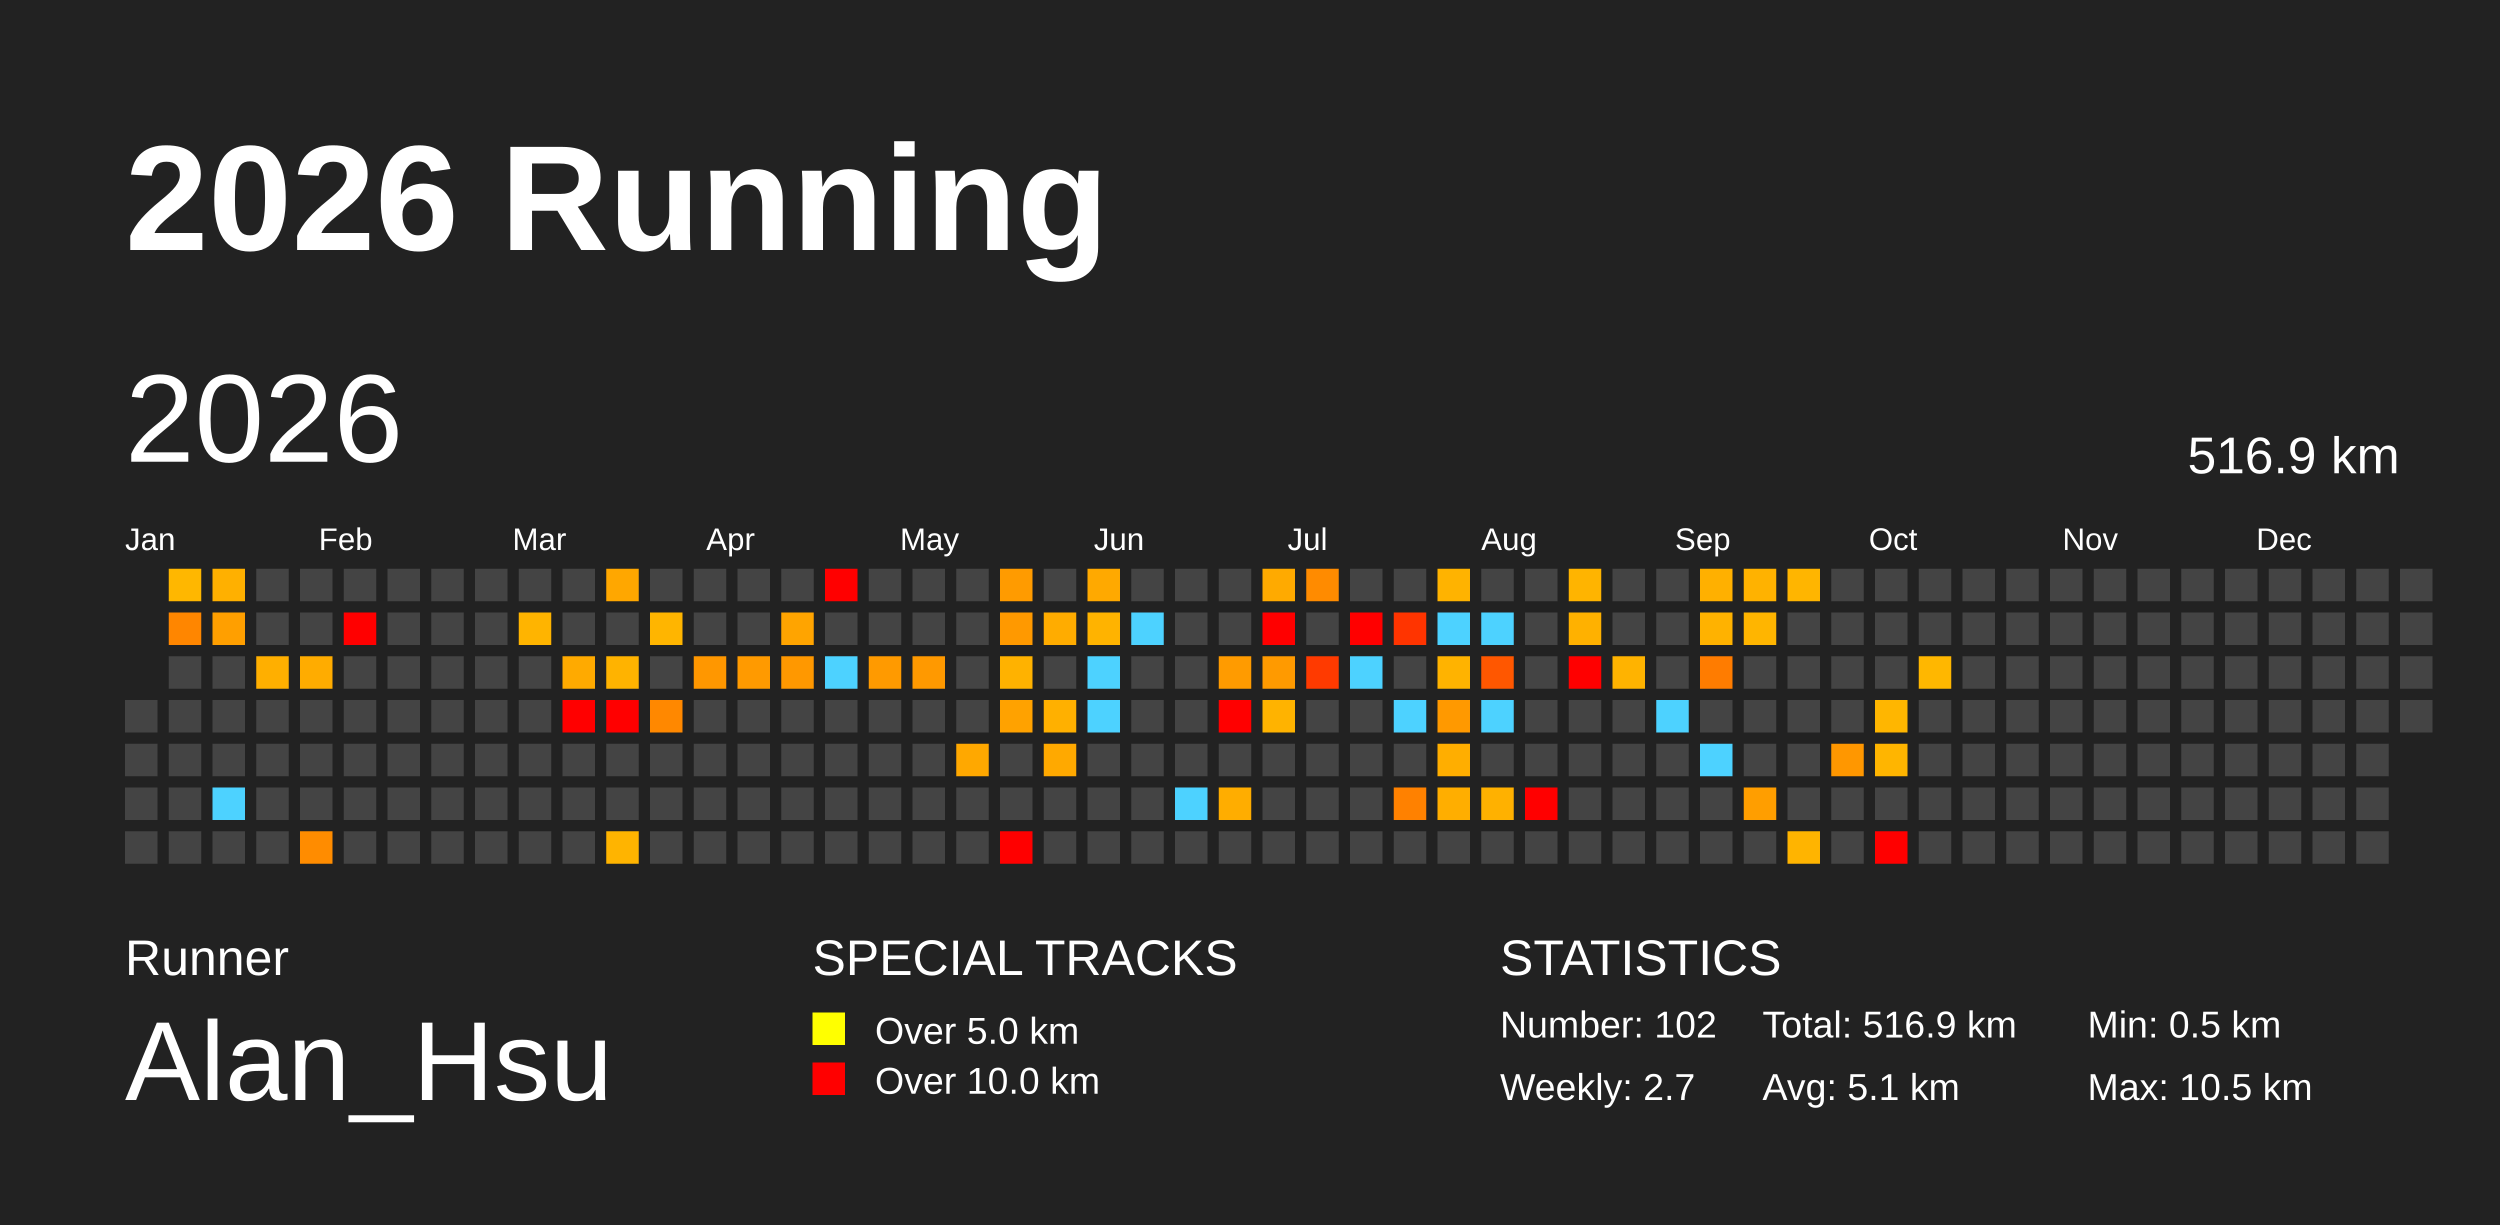
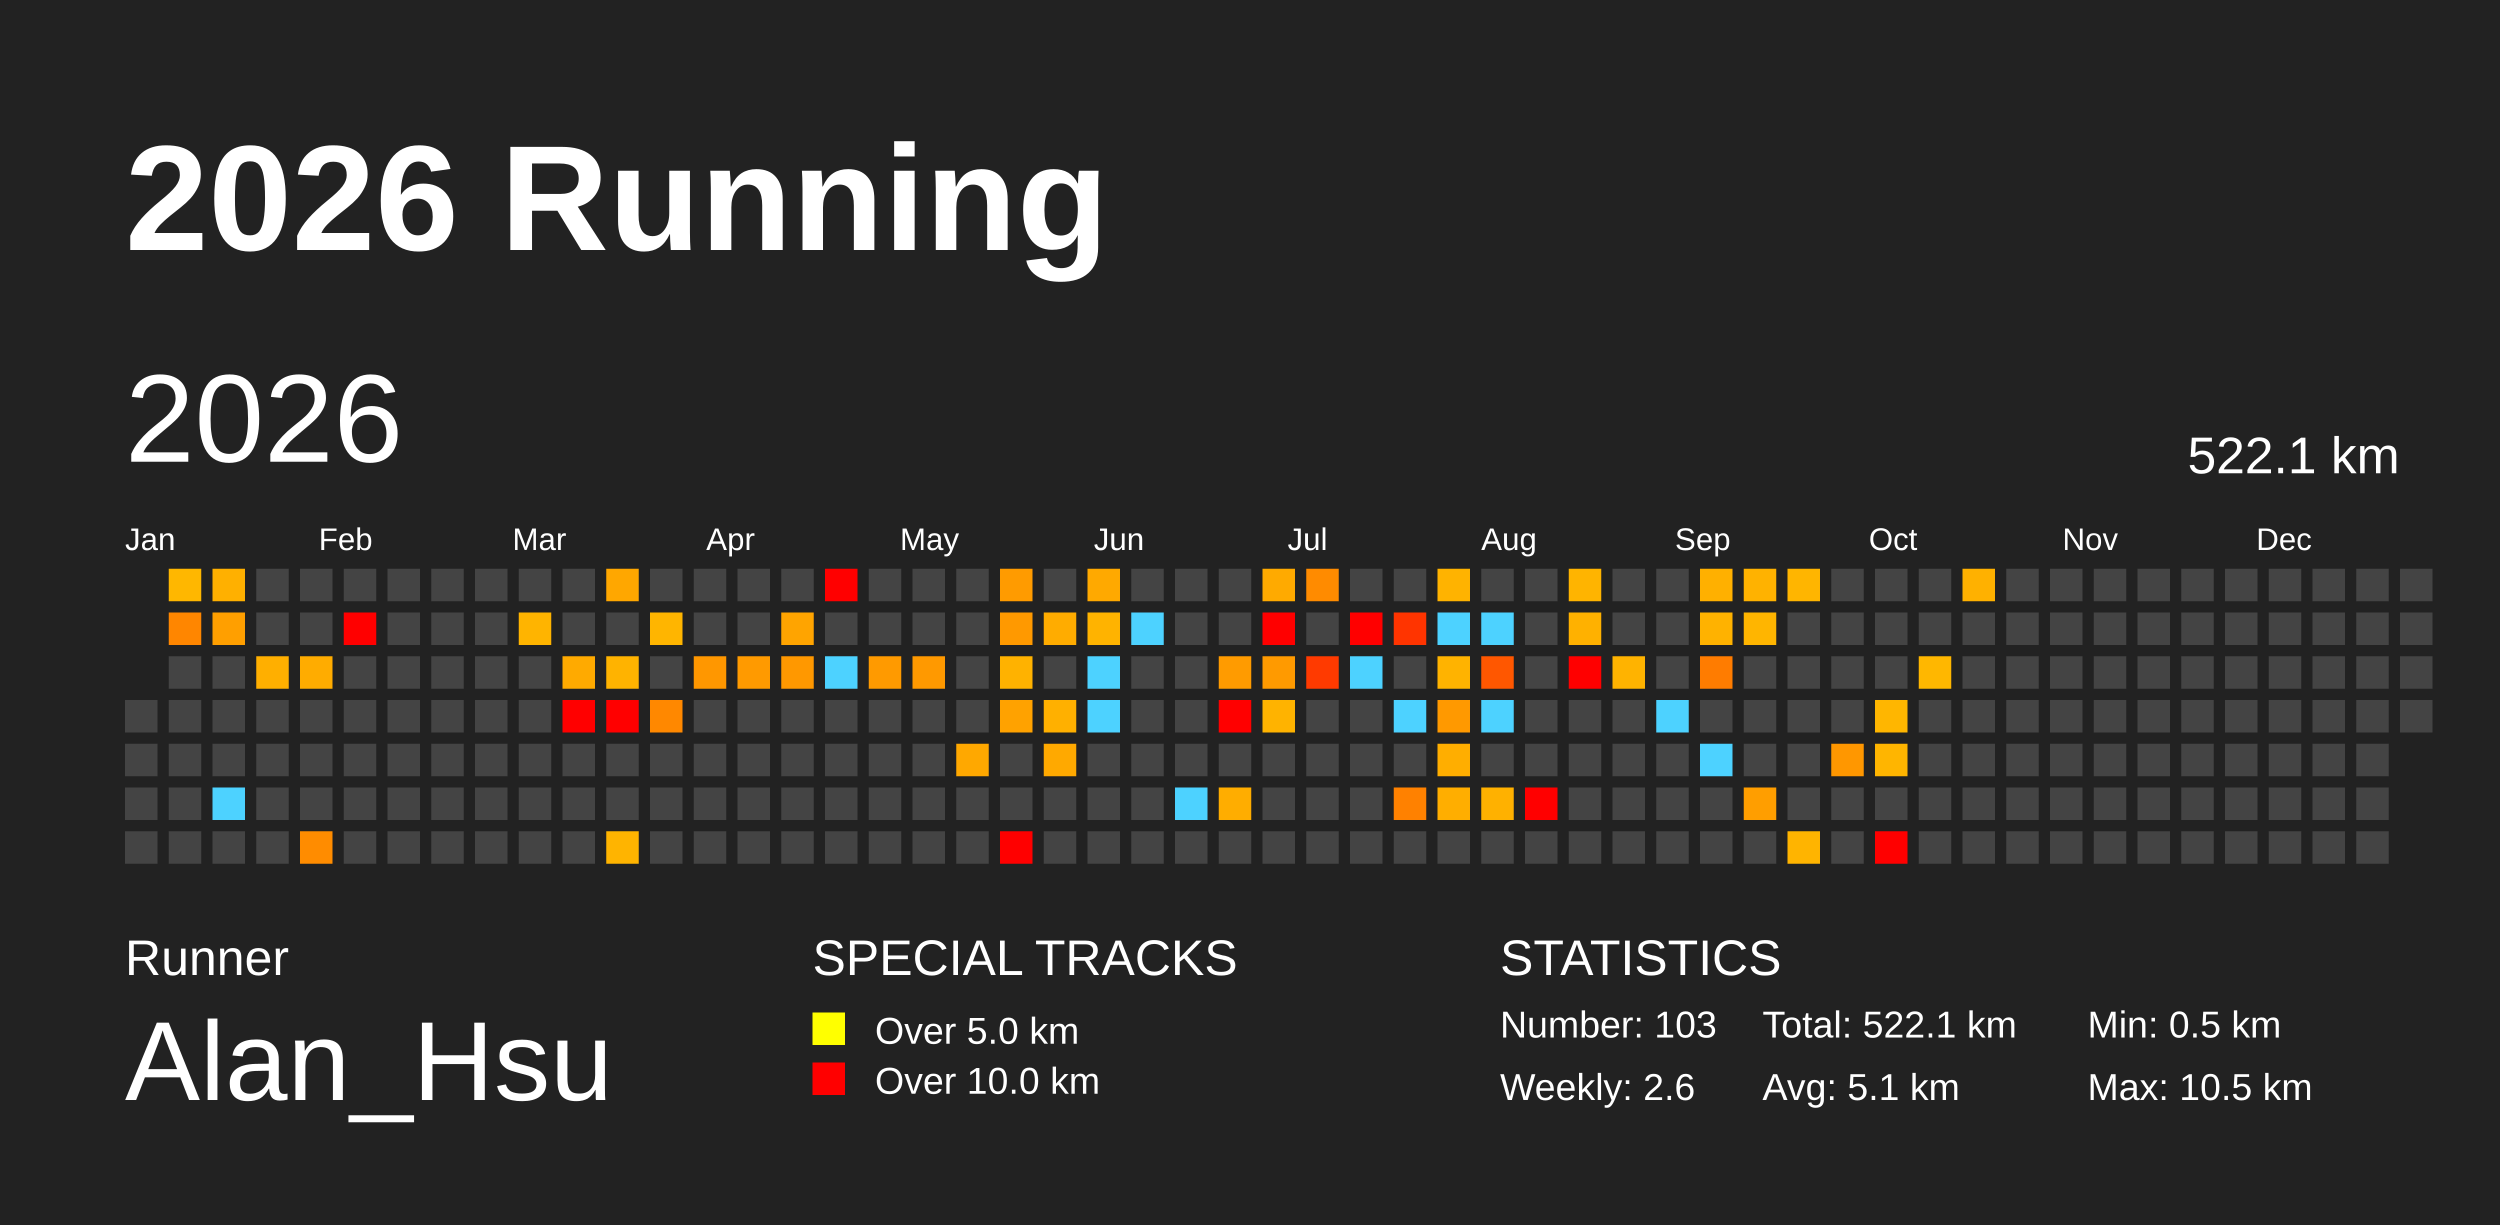
<svg xmlns="http://www.w3.org/2000/svg" baseProfile="full" height="98mm" version="1.1" viewBox="0,0,200,98" width="200mm">
  <defs />
  <rect fill="#222222" height="98" width="200" x="0" y="0" />
  <text fill="#FFFFFF" style="font-size:12px; font-family:Arial; font-weight:bold;" x="10" y="20">2026 Running</text>
  <text fill="#FFFFFF" style="font-size:4px; font-family:Arial" x="10" y="78">Runner</text>
  <text fill="#FFFFFF" style="font-size:9px; font-family:Arial" x="10" y="88">Alan_Hsu</text>
  <text fill="#FFFFFF" style="font-size:4px; font-family:Arial" x="65" y="78">SPECIAL TRACKS</text>
  <rect fill="yellow" height="2.6" width="2.6" x="65" y="81" />
  <text fill="#FFFFFF" style="font-size:3px; font-family:Arial" x="70" y="83.5">Over 5.0 km</text>
  <rect fill="red" height="2.6" width="2.6" x="65" y="85" />
  <text fill="#FFFFFF" style="font-size:3px; font-family:Arial" x="70" y="87.5">Over 10.0 km</text>
  <text fill="#FFFFFF" style="font-size:4px; font-family:Arial" x="120" y="78">STATISTICS</text>
-   <text fill="#FFFFFF" style="font-size:3px; font-family:Arial" x="120" y="83">Number: 102</text>
-   <text fill="#FFFFFF" style="font-size:3px; font-family:Arial" x="120" y="88">Weekly: 2.7</text>
-   <text fill="#FFFFFF" style="font-size:3px; font-family:Arial" x="141" y="83">Total: 516.9 km</text>
+   <text fill="#FFFFFF" style="font-size:3px; font-family:Arial" x="120" y="83">Number: 103</text>
+   <text fill="#FFFFFF" style="font-size:3px; font-family:Arial" x="120" y="88">Weekly: 2.6</text>
+   <text fill="#FFFFFF" style="font-size:3px; font-family:Arial" x="141" y="83">Total: 522.1 km</text>
  <text fill="#FFFFFF" style="font-size:3px; font-family:Arial" x="141" y="88">Avg: 5.1 km</text>
  <text fill="#FFFFFF" style="font-size:3px; font-family:Arial" x="167" y="83">Min: 0.5 km</text>
  <text fill="#FFFFFF" style="font-size:3px; font-family:Arial" x="167" y="88">Max: 10.5 km</text>
  <text dominant-baseline="hanging" fill="#FFFFFF" style="font-size:10.0px; font-family:Arial;" x="10" y="30">2026</text>
-   <text dominant-baseline="hanging" fill="#FFFFFF" style="font-size:4.125px; font-family:Arial;" x="175" y="35">516.9 km</text>
+   <text dominant-baseline="hanging" fill="#FFFFFF" style="font-size:4.125px; font-family:Arial;" x="175" y="35">522.1 km</text>
  <text fill="#FFFFFF" style="font-size:2.5px; font-family:Arial" x="10.0" y="44">Jan</text>
  <text fill="#FFFFFF" style="font-size:2.5px; font-family:Arial" x="25.5" y="44">Feb</text>
  <text fill="#FFFFFF" style="font-size:2.5px; font-family:Arial" x="41.0" y="44">Mar</text>
  <text fill="#FFFFFF" style="font-size:2.5px; font-family:Arial" x="56.5" y="44">Apr</text>
  <text fill="#FFFFFF" style="font-size:2.5px; font-family:Arial" x="72.0" y="44">May</text>
  <text fill="#FFFFFF" style="font-size:2.5px; font-family:Arial" x="87.5" y="44">Jun</text>
  <text fill="#FFFFFF" style="font-size:2.5px; font-family:Arial" x="103.0" y="44">Jul</text>
  <text fill="#FFFFFF" style="font-size:2.5px; font-family:Arial" x="118.5" y="44">Aug</text>
  <text fill="#FFFFFF" style="font-size:2.5px; font-family:Arial" x="134.0" y="44">Sep</text>
  <text fill="#FFFFFF" style="font-size:2.5px; font-family:Arial" x="149.5" y="44">Oct</text>
  <text fill="#FFFFFF" style="font-size:2.5px; font-family:Arial" x="165.0" y="44">Nov</text>
  <text fill="#FFFFFF" style="font-size:2.5px; font-family:Arial" x="180.5" y="44">Dec</text>
  <rect fill="#444444" height="2.6" width="2.6" x="10.0" y="56.0" />
  <rect fill="#444444" height="2.6" width="2.6" x="10.0" y="59.5" />
  <rect fill="#444444" height="2.6" width="2.6" x="10.0" y="63.0" />
  <rect fill="#444444" height="2.6" width="2.6" x="10.0" y="66.5" />
  <rect fill="#ffb700" height="2.6" width="2.6" x="13.5" y="45.5" />
  <rect fill="#ff8600" height="2.6" width="2.6" x="13.5" y="49.0" />
  <rect fill="#444444" height="2.6" width="2.6" x="13.5" y="52.5" />
  <rect fill="#444444" height="2.6" width="2.6" x="13.5" y="56.0" />
  <rect fill="#444444" height="2.6" width="2.6" x="13.5" y="59.5" />
  <rect fill="#444444" height="2.6" width="2.6" x="13.5" y="63.0" />
  <rect fill="#444444" height="2.6" width="2.6" x="13.5" y="66.5" />
  <rect fill="#ffb000" height="2.6" width="2.6" x="17.0" y="45.5" />
  <rect fill="#ff9f00" height="2.6" width="2.6" x="17.0" y="49.0" />
  <rect fill="#444444" height="2.6" width="2.6" x="17.0" y="52.5" />
  <rect fill="#444444" height="2.6" width="2.6" x="17.0" y="56.0" />
  <rect fill="#444444" height="2.6" width="2.6" x="17.0" y="59.5" />
  <rect fill="#4dd2ff" height="2.6" width="2.6" x="17.0" y="63.0" />
  <rect fill="#444444" height="2.6" width="2.6" x="17.0" y="66.5" />
  <rect fill="#444444" height="2.6" width="2.6" x="20.5" y="45.5" />
  <rect fill="#444444" height="2.6" width="2.6" x="20.5" y="49.0" />
  <rect fill="#ffaf00" height="2.6" width="2.6" x="20.5" y="52.5" />
  <rect fill="#444444" height="2.6" width="2.6" x="20.5" y="56.0" />
  <rect fill="#444444" height="2.6" width="2.6" x="20.5" y="59.5" />
  <rect fill="#444444" height="2.6" width="2.6" x="20.5" y="63.0" />
  <rect fill="#444444" height="2.6" width="2.6" x="20.5" y="66.5" />
  <rect fill="#444444" height="2.6" width="2.6" x="24.0" y="45.5" />
  <rect fill="#444444" height="2.6" width="2.6" x="24.0" y="49.0" />
  <rect fill="#ffac00" height="2.6" width="2.6" x="24.0" y="52.5" />
  <rect fill="#444444" height="2.6" width="2.6" x="24.0" y="56.0" />
  <rect fill="#444444" height="2.6" width="2.6" x="24.0" y="59.5" />
  <rect fill="#444444" height="2.6" width="2.6" x="24.0" y="63.0" />
  <rect fill="#ff8c00" height="2.6" width="2.6" x="24.0" y="66.5" />
  <rect fill="#444444" height="2.6" width="2.6" x="27.5" y="45.5" />
  <rect fill="red" height="2.6" width="2.6" x="27.5" y="49.0" />
  <rect fill="#444444" height="2.6" width="2.6" x="27.5" y="52.5" />
  <rect fill="#444444" height="2.6" width="2.6" x="27.5" y="56.0" />
  <rect fill="#444444" height="2.6" width="2.6" x="27.5" y="59.5" />
  <rect fill="#444444" height="2.6" width="2.6" x="27.5" y="63.0" />
  <rect fill="#444444" height="2.6" width="2.6" x="27.5" y="66.5" />
  <rect fill="#444444" height="2.6" width="2.6" x="31.0" y="45.5" />
  <rect fill="#444444" height="2.6" width="2.6" x="31.0" y="49.0" />
  <rect fill="#444444" height="2.6" width="2.6" x="31.0" y="52.5" />
  <rect fill="#444444" height="2.6" width="2.6" x="31.0" y="56.0" />
  <rect fill="#444444" height="2.6" width="2.6" x="31.0" y="59.5" />
  <rect fill="#444444" height="2.6" width="2.6" x="31.0" y="63.0" />
  <rect fill="#444444" height="2.6" width="2.6" x="31.0" y="66.5" />
  <rect fill="#444444" height="2.6" width="2.6" x="34.5" y="45.5" />
  <rect fill="#444444" height="2.6" width="2.6" x="34.5" y="49.0" />
  <rect fill="#444444" height="2.6" width="2.6" x="34.5" y="52.5" />
  <rect fill="#444444" height="2.6" width="2.6" x="34.5" y="56.0" />
  <rect fill="#444444" height="2.6" width="2.6" x="34.5" y="59.5" />
  <rect fill="#444444" height="2.6" width="2.6" x="34.5" y="63.0" />
  <rect fill="#444444" height="2.6" width="2.6" x="34.5" y="66.5" />
  <rect fill="#444444" height="2.6" width="2.6" x="38.0" y="45.5" />
  <rect fill="#444444" height="2.6" width="2.6" x="38.0" y="49.0" />
  <rect fill="#444444" height="2.6" width="2.6" x="38.0" y="52.5" />
  <rect fill="#444444" height="2.6" width="2.6" x="38.0" y="56.0" />
  <rect fill="#444444" height="2.6" width="2.6" x="38.0" y="59.5" />
  <rect fill="#444444" height="2.6" width="2.6" x="38.0" y="63.0" />
  <rect fill="#444444" height="2.6" width="2.6" x="38.0" y="66.5" />
  <rect fill="#444444" height="2.6" width="2.6" x="41.5" y="45.5" />
  <rect fill="#ffb400" height="2.6" width="2.6" x="41.5" y="49.0" />
  <rect fill="#444444" height="2.6" width="2.6" x="41.5" y="52.5" />
  <rect fill="#444444" height="2.6" width="2.6" x="41.5" y="56.0" />
  <rect fill="#444444" height="2.6" width="2.6" x="41.5" y="59.5" />
  <rect fill="#444444" height="2.6" width="2.6" x="41.5" y="63.0" />
  <rect fill="#444444" height="2.6" width="2.6" x="41.5" y="66.5" />
  <rect fill="#444444" height="2.6" width="2.6" x="45.0" y="45.5" />
  <rect fill="#444444" height="2.6" width="2.6" x="45.0" y="49.0" />
  <rect fill="#ffaa00" height="2.6" width="2.6" x="45.0" y="52.5" />
  <rect fill="red" height="2.6" width="2.6" x="45.0" y="56.0" />
  <rect fill="#444444" height="2.6" width="2.6" x="45.0" y="59.5" />
  <rect fill="#444444" height="2.6" width="2.6" x="45.0" y="63.0" />
  <rect fill="#444444" height="2.6" width="2.6" x="45.0" y="66.5" />
  <rect fill="#ffa700" height="2.6" width="2.6" x="48.5" y="45.5" />
  <rect fill="#444444" height="2.6" width="2.6" x="48.5" y="49.0" />
  <rect fill="#ffb300" height="2.6" width="2.6" x="48.5" y="52.5" />
  <rect fill="red" height="2.6" width="2.6" x="48.5" y="56.0" />
  <rect fill="#444444" height="2.6" width="2.6" x="48.5" y="59.5" />
  <rect fill="#444444" height="2.6" width="2.6" x="48.5" y="63.0" />
  <rect fill="#ffb400" height="2.6" width="2.6" x="48.5" y="66.5" />
  <rect fill="#444444" height="2.6" width="2.6" x="52.0" y="45.5" />
  <rect fill="#ffb500" height="2.6" width="2.6" x="52.0" y="49.0" />
  <rect fill="#444444" height="2.6" width="2.6" x="52.0" y="52.5" />
  <rect fill="#ff8800" height="2.6" width="2.6" x="52.0" y="56.0" />
  <rect fill="#444444" height="2.6" width="2.6" x="52.0" y="59.5" />
  <rect fill="#444444" height="2.6" width="2.6" x="52.0" y="63.0" />
  <rect fill="#444444" height="2.6" width="2.6" x="52.0" y="66.5" />
  <rect fill="#444444" height="2.6" width="2.6" x="55.5" y="45.5" />
  <rect fill="#444444" height="2.6" width="2.6" x="55.5" y="49.0" />
  <rect fill="#ff9700" height="2.6" width="2.6" x="55.5" y="52.5" />
  <rect fill="#444444" height="2.6" width="2.6" x="55.5" y="56.0" />
  <rect fill="#444444" height="2.6" width="2.6" x="55.5" y="59.5" />
  <rect fill="#444444" height="2.6" width="2.6" x="55.5" y="63.0" />
  <rect fill="#444444" height="2.6" width="2.6" x="55.5" y="66.5" />
  <rect fill="#444444" height="2.6" width="2.6" x="59.0" y="45.5" />
  <rect fill="#444444" height="2.6" width="2.6" x="59.0" y="49.0" />
  <rect fill="#ff9a00" height="2.6" width="2.6" x="59.0" y="52.5" />
  <rect fill="#444444" height="2.6" width="2.6" x="59.0" y="56.0" />
  <rect fill="#444444" height="2.6" width="2.6" x="59.0" y="59.5" />
  <rect fill="#444444" height="2.6" width="2.6" x="59.0" y="63.0" />
  <rect fill="#444444" height="2.6" width="2.6" x="59.0" y="66.5" />
  <rect fill="#444444" height="2.6" width="2.6" x="62.5" y="45.5" />
  <rect fill="#ffa400" height="2.6" width="2.6" x="62.5" y="49.0" />
  <rect fill="#ff9800" height="2.6" width="2.6" x="62.5" y="52.5" />
  <rect fill="#444444" height="2.6" width="2.6" x="62.5" y="56.0" />
  <rect fill="#444444" height="2.6" width="2.6" x="62.5" y="59.5" />
  <rect fill="#444444" height="2.6" width="2.6" x="62.5" y="63.0" />
  <rect fill="#444444" height="2.6" width="2.6" x="62.5" y="66.5" />
  <rect fill="red" height="2.6" width="2.6" x="66.0" y="45.5" />
  <rect fill="#444444" height="2.6" width="2.6" x="66.0" y="49.0" />
  <rect fill="#4dd2ff" height="2.6" width="2.6" x="66.0" y="52.5" />
  <rect fill="#444444" height="2.6" width="2.6" x="66.0" y="56.0" />
  <rect fill="#444444" height="2.6" width="2.6" x="66.0" y="59.5" />
  <rect fill="#444444" height="2.6" width="2.6" x="66.0" y="63.0" />
  <rect fill="#444444" height="2.6" width="2.6" x="66.0" y="66.5" />
  <rect fill="#444444" height="2.6" width="2.6" x="69.5" y="45.5" />
  <rect fill="#444444" height="2.6" width="2.6" x="69.5" y="49.0" />
  <rect fill="#ff9a00" height="2.6" width="2.6" x="69.5" y="52.5" />
  <rect fill="#444444" height="2.6" width="2.6" x="69.5" y="56.0" />
  <rect fill="#444444" height="2.6" width="2.6" x="69.5" y="59.5" />
  <rect fill="#444444" height="2.6" width="2.6" x="69.5" y="63.0" />
  <rect fill="#444444" height="2.6" width="2.6" x="69.5" y="66.5" />
  <rect fill="#444444" height="2.6" width="2.6" x="73.0" y="45.5" />
  <rect fill="#444444" height="2.6" width="2.6" x="73.0" y="49.0" />
  <rect fill="#ff9900" height="2.6" width="2.6" x="73.0" y="52.5" />
  <rect fill="#444444" height="2.6" width="2.6" x="73.0" y="56.0" />
  <rect fill="#444444" height="2.6" width="2.6" x="73.0" y="59.5" />
  <rect fill="#444444" height="2.6" width="2.6" x="73.0" y="63.0" />
  <rect fill="#444444" height="2.6" width="2.6" x="73.0" y="66.5" />
  <rect fill="#444444" height="2.6" width="2.6" x="76.5" y="45.5" />
  <rect fill="#444444" height="2.6" width="2.6" x="76.5" y="49.0" />
  <rect fill="#444444" height="2.6" width="2.6" x="76.5" y="52.5" />
  <rect fill="#444444" height="2.6" width="2.6" x="76.5" y="56.0" />
  <rect fill="#ffa800" height="2.6" width="2.6" x="76.5" y="59.5" />
  <rect fill="#444444" height="2.6" width="2.6" x="76.5" y="63.0" />
  <rect fill="#444444" height="2.6" width="2.6" x="76.5" y="66.5" />
  <rect fill="#ff9b00" height="2.6" width="2.6" x="80.0" y="45.5" />
  <rect fill="#ff9900" height="2.6" width="2.6" x="80.0" y="49.0" />
  <rect fill="#ffb200" height="2.6" width="2.6" x="80.0" y="52.5" />
  <rect fill="#ffa200" height="2.6" width="2.6" x="80.0" y="56.0" />
  <rect fill="#444444" height="2.6" width="2.6" x="80.0" y="59.5" />
  <rect fill="#444444" height="2.6" width="2.6" x="80.0" y="63.0" />
  <rect fill="red" height="2.6" width="2.6" x="80.0" y="66.5" />
  <rect fill="#444444" height="2.6" width="2.6" x="83.5" y="45.5" />
  <rect fill="#ffac00" height="2.6" width="2.6" x="83.5" y="49.0" />
  <rect fill="#444444" height="2.6" width="2.6" x="83.5" y="52.5" />
  <rect fill="#ffb000" height="2.6" width="2.6" x="83.5" y="56.0" />
  <rect fill="#ffa900" height="2.6" width="2.6" x="83.5" y="59.5" />
  <rect fill="#444444" height="2.6" width="2.6" x="83.5" y="63.0" />
  <rect fill="#444444" height="2.6" width="2.6" x="83.5" y="66.5" />
  <rect fill="#ffa900" height="2.6" width="2.6" x="87.0" y="45.5" />
  <rect fill="#ffb300" height="2.6" width="2.6" x="87.0" y="49.0" />
  <rect fill="#4dd2ff" height="2.6" width="2.6" x="87.0" y="52.5" />
  <rect fill="#4dd2ff" height="2.6" width="2.6" x="87.0" y="56.0" />
  <rect fill="#444444" height="2.6" width="2.6" x="87.0" y="59.5" />
  <rect fill="#444444" height="2.6" width="2.6" x="87.0" y="63.0" />
  <rect fill="#444444" height="2.6" width="2.6" x="87.0" y="66.5" />
  <rect fill="#444444" height="2.6" width="2.6" x="90.5" y="45.5" />
  <rect fill="#4dd2ff" height="2.6" width="2.6" x="90.5" y="49.0" />
  <rect fill="#444444" height="2.6" width="2.6" x="90.5" y="52.5" />
  <rect fill="#444444" height="2.6" width="2.6" x="90.5" y="56.0" />
  <rect fill="#444444" height="2.6" width="2.6" x="90.5" y="59.5" />
  <rect fill="#444444" height="2.6" width="2.6" x="90.5" y="63.0" />
  <rect fill="#444444" height="2.6" width="2.6" x="90.5" y="66.5" />
  <rect fill="#444444" height="2.6" width="2.6" x="94.0" y="45.5" />
  <rect fill="#444444" height="2.6" width="2.6" x="94.0" y="49.0" />
  <rect fill="#444444" height="2.6" width="2.6" x="94.0" y="52.5" />
  <rect fill="#444444" height="2.6" width="2.6" x="94.0" y="56.0" />
  <rect fill="#444444" height="2.6" width="2.6" x="94.0" y="59.5" />
  <rect fill="#4dd2ff" height="2.6" width="2.6" x="94.0" y="63.0" />
  <rect fill="#444444" height="2.6" width="2.6" x="94.0" y="66.5" />
  <rect fill="#444444" height="2.6" width="2.6" x="97.5" y="45.5" />
  <rect fill="#444444" height="2.6" width="2.6" x="97.5" y="49.0" />
  <rect fill="#ff9b00" height="2.6" width="2.6" x="97.5" y="52.5" />
  <rect fill="red" height="2.6" width="2.6" x="97.5" y="56.0" />
  <rect fill="#444444" height="2.6" width="2.6" x="97.5" y="59.5" />
  <rect fill="#ffad00" height="2.6" width="2.6" x="97.5" y="63.0" />
  <rect fill="#444444" height="2.6" width="2.6" x="97.5" y="66.5" />
  <rect fill="#ffaa00" height="2.6" width="2.6" x="101.0" y="45.5" />
  <rect fill="red" height="2.6" width="2.6" x="101.0" y="49.0" />
  <rect fill="#ff9a00" height="2.6" width="2.6" x="101.0" y="52.5" />
  <rect fill="#ffb300" height="2.6" width="2.6" x="101.0" y="56.0" />
  <rect fill="#444444" height="2.6" width="2.6" x="101.0" y="59.5" />
  <rect fill="#444444" height="2.6" width="2.6" x="101.0" y="63.0" />
  <rect fill="#444444" height="2.6" width="2.6" x="101.0" y="66.5" />
  <rect fill="#ff8b00" height="2.6" width="2.6" x="104.5" y="45.5" />
  <rect fill="#444444" height="2.6" width="2.6" x="104.5" y="49.0" />
  <rect fill="#ff3a00" height="2.6" width="2.6" x="104.5" y="52.5" />
  <rect fill="#444444" height="2.6" width="2.6" x="104.5" y="56.0" />
  <rect fill="#444444" height="2.6" width="2.6" x="104.5" y="59.5" />
  <rect fill="#444444" height="2.6" width="2.6" x="104.5" y="63.0" />
  <rect fill="#444444" height="2.6" width="2.6" x="104.5" y="66.5" />
  <rect fill="#444444" height="2.6" width="2.6" x="108.0" y="45.5" />
  <rect fill="red" height="2.6" width="2.6" x="108.0" y="49.0" />
  <rect fill="#4dd2ff" height="2.6" width="2.6" x="108.0" y="52.5" />
  <rect fill="#444444" height="2.6" width="2.6" x="108.0" y="56.0" />
  <rect fill="#444444" height="2.6" width="2.6" x="108.0" y="59.5" />
  <rect fill="#444444" height="2.6" width="2.6" x="108.0" y="63.0" />
  <rect fill="#444444" height="2.6" width="2.6" x="108.0" y="66.5" />
  <rect fill="#444444" height="2.6" width="2.6" x="111.5" y="45.5" />
  <rect fill="#ff3400" height="2.6" width="2.6" x="111.5" y="49.0" />
  <rect fill="#444444" height="2.6" width="2.6" x="111.5" y="52.5" />
  <rect fill="#4dd2ff" height="2.6" width="2.6" x="111.5" y="56.0" />
  <rect fill="#444444" height="2.6" width="2.6" x="111.5" y="59.5" />
  <rect fill="#ff8100" height="2.6" width="2.6" x="111.5" y="63.0" />
  <rect fill="#444444" height="2.6" width="2.6" x="111.5" y="66.5" />
  <rect fill="#ffb300" height="2.6" width="2.6" x="115.0" y="45.5" />
  <rect fill="#4dd2ff" height="2.6" width="2.6" x="115.0" y="49.0" />
  <rect fill="#ffb300" height="2.6" width="2.6" x="115.0" y="52.5" />
  <rect fill="#ff9900" height="2.6" width="2.6" x="115.0" y="56.0" />
  <rect fill="#ffae00" height="2.6" width="2.6" x="115.0" y="59.5" />
  <rect fill="#ffae00" height="2.6" width="2.6" x="115.0" y="63.0" />
  <rect fill="#444444" height="2.6" width="2.6" x="115.0" y="66.5" />
  <rect fill="#444444" height="2.6" width="2.6" x="118.5" y="45.5" />
  <rect fill="#4dd2ff" height="2.6" width="2.6" x="118.5" y="49.0" />
  <rect fill="#ff5700" height="2.6" width="2.6" x="118.5" y="52.5" />
  <rect fill="#4dd2ff" height="2.6" width="2.6" x="118.5" y="56.0" />
  <rect fill="#444444" height="2.6" width="2.6" x="118.5" y="59.5" />
  <rect fill="#ffb100" height="2.6" width="2.6" x="118.5" y="63.0" />
  <rect fill="#444444" height="2.6" width="2.6" x="118.5" y="66.5" />
  <rect fill="#444444" height="2.6" width="2.6" x="122.0" y="45.5" />
  <rect fill="#444444" height="2.6" width="2.6" x="122.0" y="49.0" />
  <rect fill="#444444" height="2.6" width="2.6" x="122.0" y="52.5" />
  <rect fill="#444444" height="2.6" width="2.6" x="122.0" y="56.0" />
  <rect fill="#444444" height="2.6" width="2.6" x="122.0" y="59.5" />
  <rect fill="red" height="2.6" width="2.6" x="122.0" y="63.0" />
  <rect fill="#444444" height="2.6" width="2.6" x="122.0" y="66.5" />
  <rect fill="#ffb400" height="2.6" width="2.6" x="125.5" y="45.5" />
  <rect fill="#ffb100" height="2.6" width="2.6" x="125.5" y="49.0" />
  <rect fill="red" height="2.6" width="2.6" x="125.5" y="52.5" />
  <rect fill="#444444" height="2.6" width="2.6" x="125.5" y="56.0" />
  <rect fill="#444444" height="2.6" width="2.6" x="125.5" y="59.5" />
  <rect fill="#444444" height="2.6" width="2.6" x="125.5" y="63.0" />
  <rect fill="#444444" height="2.6" width="2.6" x="125.5" y="66.5" />
  <rect fill="#444444" height="2.6" width="2.6" x="129.0" y="45.5" />
  <rect fill="#444444" height="2.6" width="2.6" x="129.0" y="49.0" />
  <rect fill="#ffb300" height="2.6" width="2.6" x="129.0" y="52.5" />
  <rect fill="#444444" height="2.6" width="2.6" x="129.0" y="56.0" />
  <rect fill="#444444" height="2.6" width="2.6" x="129.0" y="59.5" />
  <rect fill="#444444" height="2.6" width="2.6" x="129.0" y="63.0" />
  <rect fill="#444444" height="2.6" width="2.6" x="129.0" y="66.5" />
  <rect fill="#444444" height="2.6" width="2.6" x="132.5" y="45.5" />
  <rect fill="#444444" height="2.6" width="2.6" x="132.5" y="49.0" />
  <rect fill="#444444" height="2.6" width="2.6" x="132.5" y="52.5" />
  <rect fill="#4dd2ff" height="2.6" width="2.6" x="132.5" y="56.0" />
  <rect fill="#444444" height="2.6" width="2.6" x="132.5" y="59.5" />
  <rect fill="#444444" height="2.6" width="2.6" x="132.5" y="63.0" />
  <rect fill="#444444" height="2.6" width="2.6" x="132.5" y="66.5" />
  <rect fill="#ffb000" height="2.6" width="2.6" x="136.0" y="45.5" />
  <rect fill="#ffb200" height="2.6" width="2.6" x="136.0" y="49.0" />
  <rect fill="#ff7c00" height="2.6" width="2.6" x="136.0" y="52.5" />
  <rect fill="#444444" height="2.6" width="2.6" x="136.0" y="56.0" />
  <rect fill="#4dd2ff" height="2.6" width="2.6" x="136.0" y="59.5" />
  <rect fill="#444444" height="2.6" width="2.6" x="136.0" y="63.0" />
  <rect fill="#444444" height="2.6" width="2.6" x="136.0" y="66.5" />
  <rect fill="#ffb200" height="2.6" width="2.6" x="139.5" y="45.5" />
  <rect fill="#ffb500" height="2.6" width="2.6" x="139.5" y="49.0" />
  <rect fill="#444444" height="2.6" width="2.6" x="139.5" y="52.5" />
  <rect fill="#444444" height="2.6" width="2.6" x="139.5" y="56.0" />
  <rect fill="#444444" height="2.6" width="2.6" x="139.5" y="59.5" />
  <rect fill="#ff9e00" height="2.6" width="2.6" x="139.5" y="63.0" />
  <rect fill="#444444" height="2.6" width="2.6" x="139.5" y="66.5" />
  <rect fill="#ffb500" height="2.6" width="2.6" x="143.0" y="45.5" />
  <rect fill="#444444" height="2.6" width="2.6" x="143.0" y="49.0" />
  <rect fill="#444444" height="2.6" width="2.6" x="143.0" y="52.5" />
  <rect fill="#444444" height="2.6" width="2.6" x="143.0" y="56.0" />
  <rect fill="#444444" height="2.6" width="2.6" x="143.0" y="59.5" />
  <rect fill="#444444" height="2.6" width="2.6" x="143.0" y="63.0" />
  <rect fill="#ffb400" height="2.6" width="2.6" x="143.0" y="66.5" />
  <rect fill="#444444" height="2.6" width="2.6" x="146.5" y="45.5" />
  <rect fill="#444444" height="2.6" width="2.6" x="146.5" y="49.0" />
  <rect fill="#444444" height="2.6" width="2.6" x="146.5" y="52.5" />
  <rect fill="#444444" height="2.6" width="2.6" x="146.5" y="56.0" />
  <rect fill="#ff9700" height="2.6" width="2.6" x="146.5" y="59.5" />
  <rect fill="#444444" height="2.6" width="2.6" x="146.5" y="63.0" />
  <rect fill="#444444" height="2.6" width="2.6" x="146.5" y="66.5" />
  <rect fill="#444444" height="2.6" width="2.6" x="150.0" y="45.5" />
  <rect fill="#444444" height="2.6" width="2.6" x="150.0" y="49.0" />
  <rect fill="#444444" height="2.6" width="2.6" x="150.0" y="52.5" />
  <rect fill="#ffb600" height="2.6" width="2.6" x="150.0" y="56.0" />
  <rect fill="#ffb500" height="2.6" width="2.6" x="150.0" y="59.5" />
  <rect fill="#444444" height="2.6" width="2.6" x="150.0" y="63.0" />
  <rect fill="red" height="2.6" width="2.6" x="150.0" y="66.5" />
  <rect fill="#444444" height="2.6" width="2.6" x="153.5" y="45.5" />
  <rect fill="#444444" height="2.6" width="2.6" x="153.5" y="49.0" />
  <rect fill="#ffb700" height="2.6" width="2.6" x="153.5" y="52.5" />
  <rect fill="#444444" height="2.6" width="2.6" x="153.5" y="56.0" />
  <rect fill="#444444" height="2.6" width="2.6" x="153.5" y="59.5" />
  <rect fill="#444444" height="2.6" width="2.6" x="153.5" y="63.0" />
  <rect fill="#444444" height="2.6" width="2.6" x="153.5" y="66.5" />
-   <rect fill="#444444" height="2.6" width="2.6" x="157.0" y="45.5" />
+   <rect fill="#ffb100" height="2.6" width="2.6" x="157.0" y="45.5" />
  <rect fill="#444444" height="2.6" width="2.6" x="157.0" y="49.0" />
  <rect fill="#444444" height="2.6" width="2.6" x="157.0" y="52.5" />
  <rect fill="#444444" height="2.6" width="2.6" x="157.0" y="56.0" />
  <rect fill="#444444" height="2.6" width="2.6" x="157.0" y="59.5" />
  <rect fill="#444444" height="2.6" width="2.6" x="157.0" y="63.0" />
  <rect fill="#444444" height="2.6" width="2.6" x="157.0" y="66.5" />
  <rect fill="#444444" height="2.6" width="2.6" x="160.5" y="45.5" />
  <rect fill="#444444" height="2.6" width="2.6" x="160.5" y="49.0" />
  <rect fill="#444444" height="2.6" width="2.6" x="160.5" y="52.5" />
  <rect fill="#444444" height="2.6" width="2.6" x="160.5" y="56.0" />
  <rect fill="#444444" height="2.6" width="2.6" x="160.5" y="59.5" />
  <rect fill="#444444" height="2.6" width="2.6" x="160.5" y="63.0" />
  <rect fill="#444444" height="2.6" width="2.6" x="160.5" y="66.5" />
  <rect fill="#444444" height="2.6" width="2.6" x="164.0" y="45.5" />
  <rect fill="#444444" height="2.6" width="2.6" x="164.0" y="49.0" />
  <rect fill="#444444" height="2.6" width="2.6" x="164.0" y="52.5" />
  <rect fill="#444444" height="2.6" width="2.6" x="164.0" y="56.0" />
  <rect fill="#444444" height="2.6" width="2.6" x="164.0" y="59.5" />
  <rect fill="#444444" height="2.6" width="2.6" x="164.0" y="63.0" />
  <rect fill="#444444" height="2.6" width="2.6" x="164.0" y="66.5" />
  <rect fill="#444444" height="2.6" width="2.6" x="167.5" y="45.5" />
  <rect fill="#444444" height="2.6" width="2.6" x="167.5" y="49.0" />
  <rect fill="#444444" height="2.6" width="2.6" x="167.5" y="52.5" />
  <rect fill="#444444" height="2.6" width="2.6" x="167.5" y="56.0" />
  <rect fill="#444444" height="2.6" width="2.6" x="167.5" y="59.5" />
  <rect fill="#444444" height="2.6" width="2.6" x="167.5" y="63.0" />
  <rect fill="#444444" height="2.6" width="2.6" x="167.5" y="66.5" />
  <rect fill="#444444" height="2.6" width="2.6" x="171.0" y="45.5" />
  <rect fill="#444444" height="2.6" width="2.6" x="171.0" y="49.0" />
  <rect fill="#444444" height="2.6" width="2.6" x="171.0" y="52.5" />
  <rect fill="#444444" height="2.6" width="2.6" x="171.0" y="56.0" />
  <rect fill="#444444" height="2.6" width="2.6" x="171.0" y="59.5" />
  <rect fill="#444444" height="2.6" width="2.6" x="171.0" y="63.0" />
  <rect fill="#444444" height="2.6" width="2.6" x="171.0" y="66.5" />
  <rect fill="#444444" height="2.6" width="2.6" x="174.5" y="45.5" />
  <rect fill="#444444" height="2.6" width="2.6" x="174.5" y="49.0" />
  <rect fill="#444444" height="2.6" width="2.6" x="174.5" y="52.5" />
  <rect fill="#444444" height="2.6" width="2.6" x="174.5" y="56.0" />
  <rect fill="#444444" height="2.6" width="2.6" x="174.5" y="59.5" />
  <rect fill="#444444" height="2.6" width="2.6" x="174.5" y="63.0" />
  <rect fill="#444444" height="2.6" width="2.6" x="174.5" y="66.5" />
  <rect fill="#444444" height="2.6" width="2.6" x="178.0" y="45.5" />
  <rect fill="#444444" height="2.6" width="2.6" x="178.0" y="49.0" />
  <rect fill="#444444" height="2.6" width="2.6" x="178.0" y="52.5" />
  <rect fill="#444444" height="2.6" width="2.6" x="178.0" y="56.0" />
  <rect fill="#444444" height="2.6" width="2.6" x="178.0" y="59.5" />
  <rect fill="#444444" height="2.6" width="2.6" x="178.0" y="63.0" />
  <rect fill="#444444" height="2.6" width="2.6" x="178.0" y="66.5" />
  <rect fill="#444444" height="2.6" width="2.6" x="181.5" y="45.5" />
  <rect fill="#444444" height="2.6" width="2.6" x="181.5" y="49.0" />
  <rect fill="#444444" height="2.6" width="2.6" x="181.5" y="52.5" />
  <rect fill="#444444" height="2.6" width="2.6" x="181.5" y="56.0" />
  <rect fill="#444444" height="2.6" width="2.6" x="181.5" y="59.5" />
  <rect fill="#444444" height="2.6" width="2.6" x="181.5" y="63.0" />
  <rect fill="#444444" height="2.6" width="2.6" x="181.5" y="66.5" />
  <rect fill="#444444" height="2.6" width="2.6" x="185.0" y="45.5" />
  <rect fill="#444444" height="2.6" width="2.6" x="185.0" y="49.0" />
  <rect fill="#444444" height="2.6" width="2.6" x="185.0" y="52.5" />
  <rect fill="#444444" height="2.6" width="2.6" x="185.0" y="56.0" />
  <rect fill="#444444" height="2.6" width="2.6" x="185.0" y="59.5" />
  <rect fill="#444444" height="2.6" width="2.6" x="185.0" y="63.0" />
  <rect fill="#444444" height="2.6" width="2.6" x="185.0" y="66.5" />
  <rect fill="#444444" height="2.6" width="2.6" x="188.5" y="45.5" />
  <rect fill="#444444" height="2.6" width="2.6" x="188.5" y="49.0" />
  <rect fill="#444444" height="2.6" width="2.6" x="188.5" y="52.5" />
  <rect fill="#444444" height="2.6" width="2.6" x="188.5" y="56.0" />
  <rect fill="#444444" height="2.6" width="2.6" x="188.5" y="59.5" />
  <rect fill="#444444" height="2.6" width="2.6" x="188.5" y="63.0" />
  <rect fill="#444444" height="2.6" width="2.6" x="188.5" y="66.5" />
  <rect fill="#444444" height="2.6" width="2.6" x="192.0" y="45.5" />
  <rect fill="#444444" height="2.6" width="2.6" x="192.0" y="49.0" />
  <rect fill="#444444" height="2.6" width="2.6" x="192.0" y="52.5" />
  <rect fill="#444444" height="2.6" width="2.6" x="192.0" y="56.0" />
</svg>
